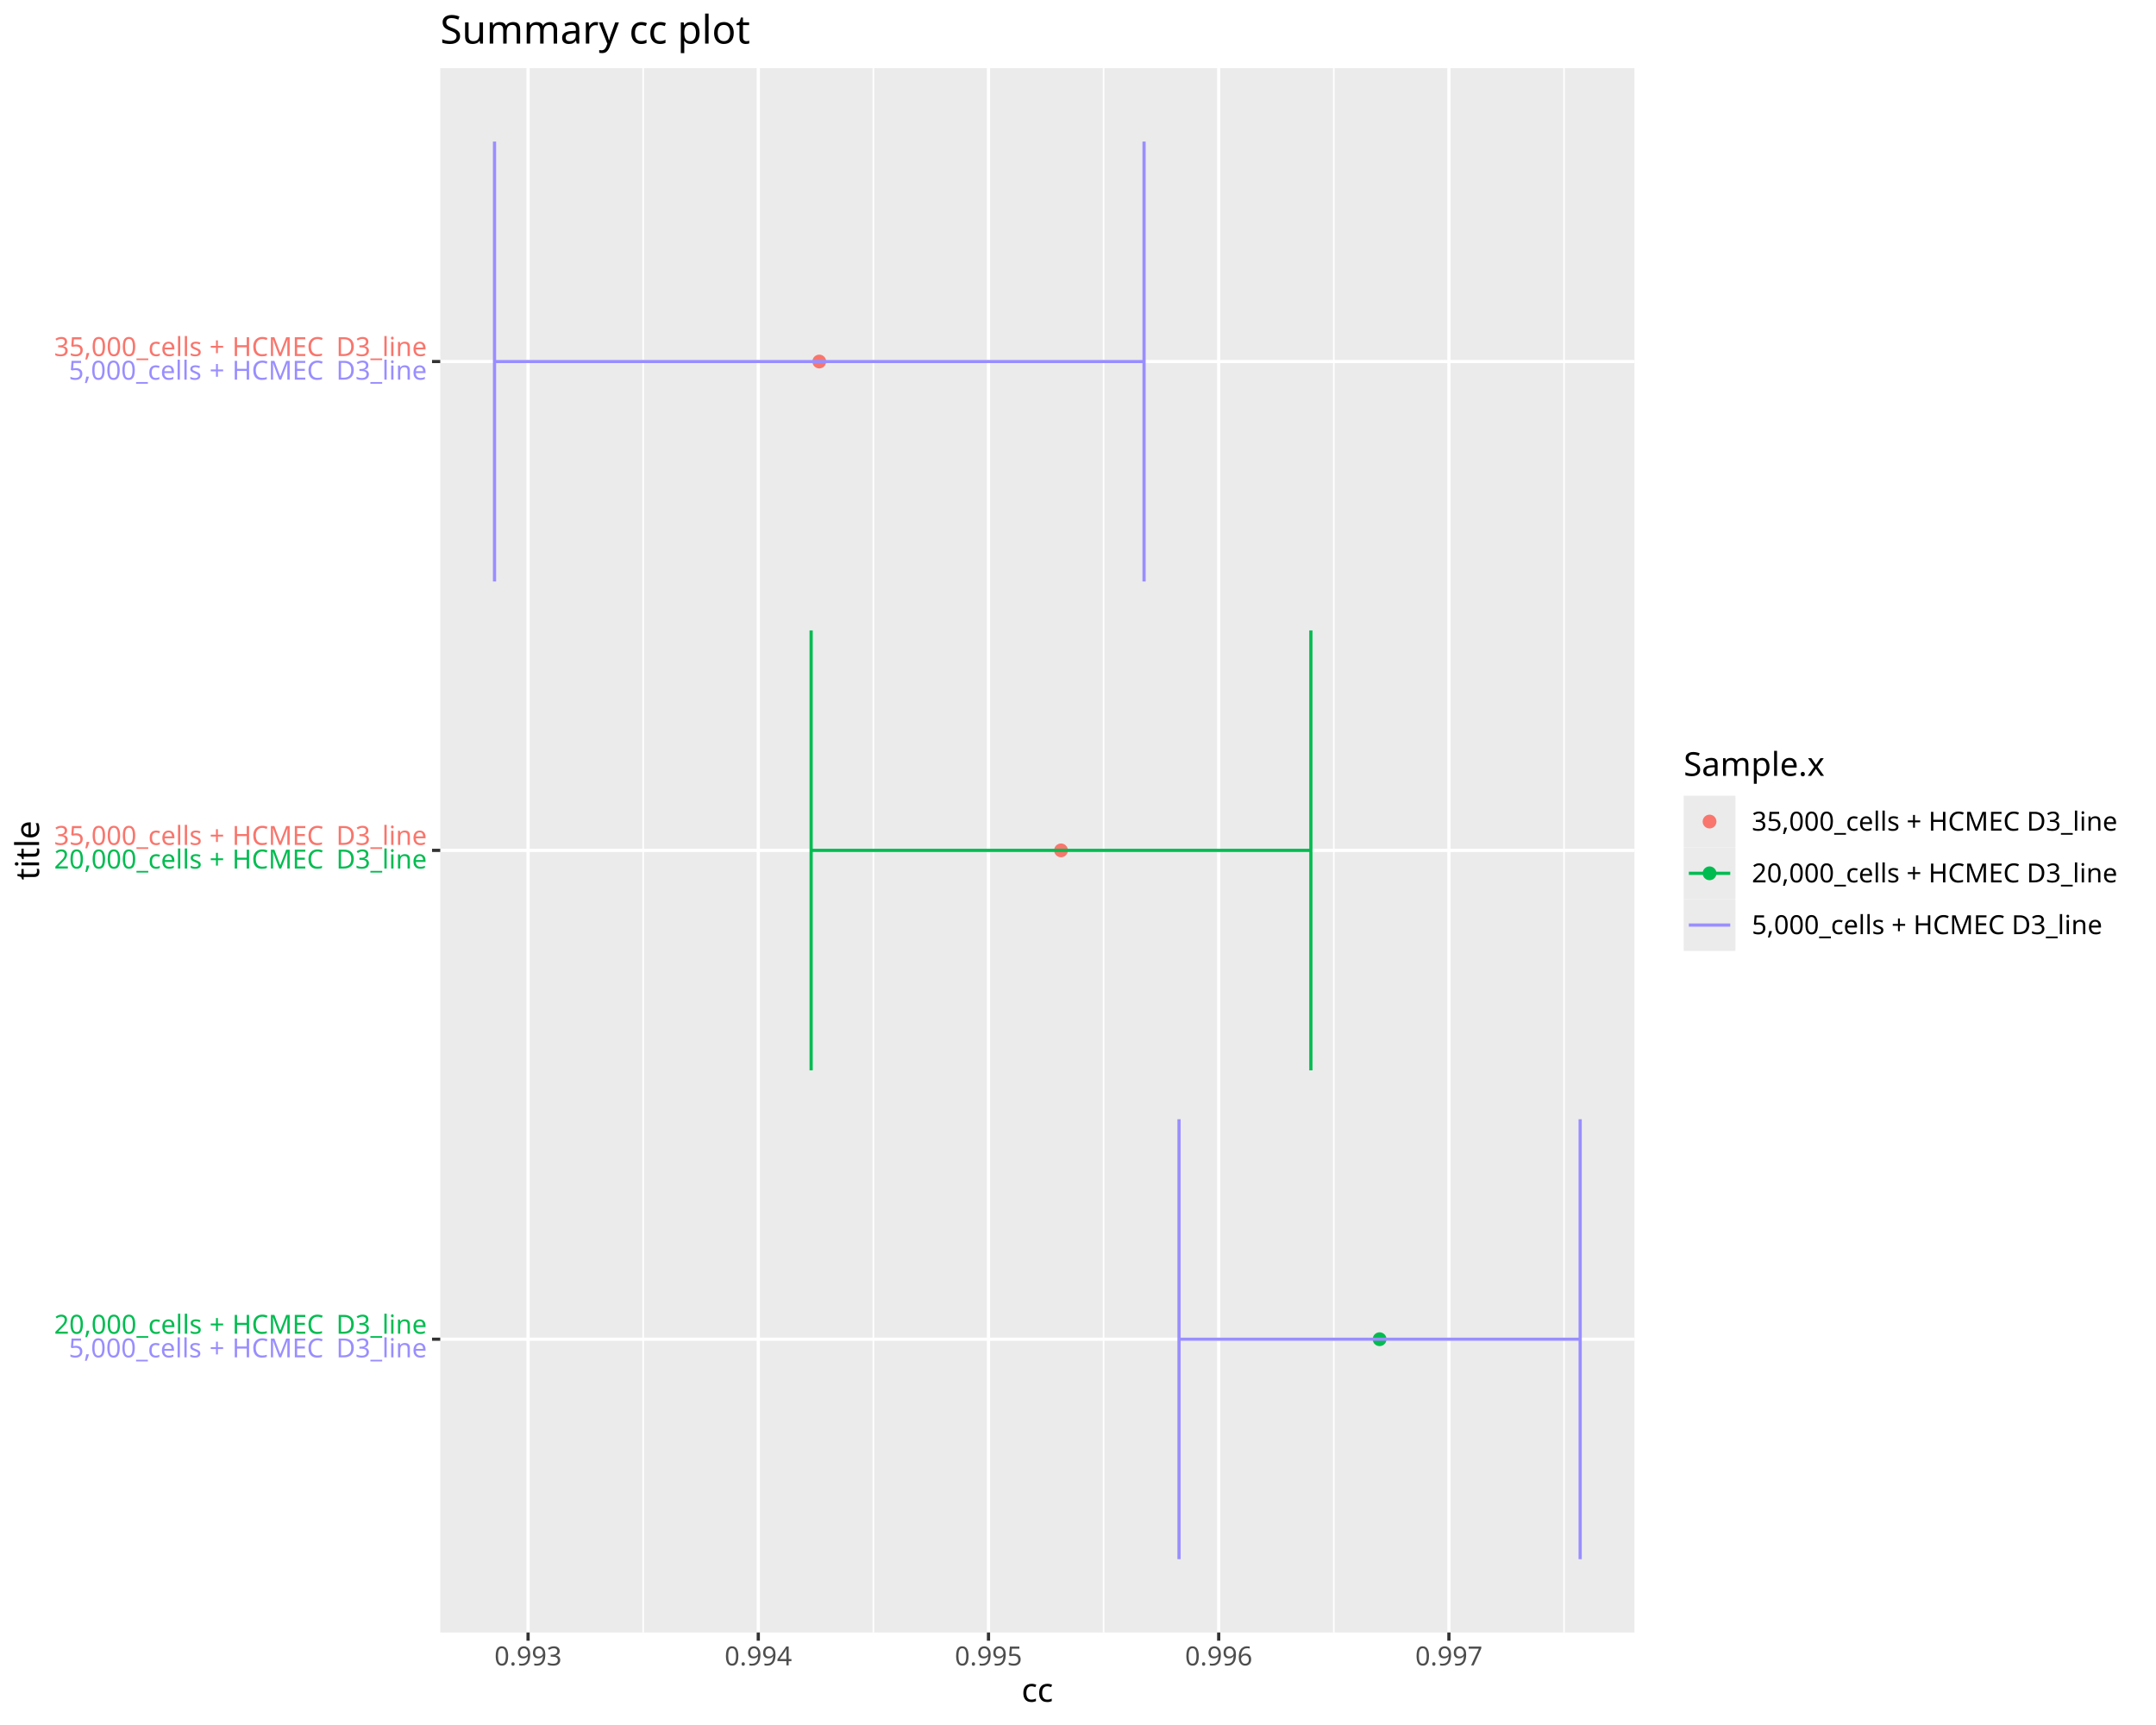
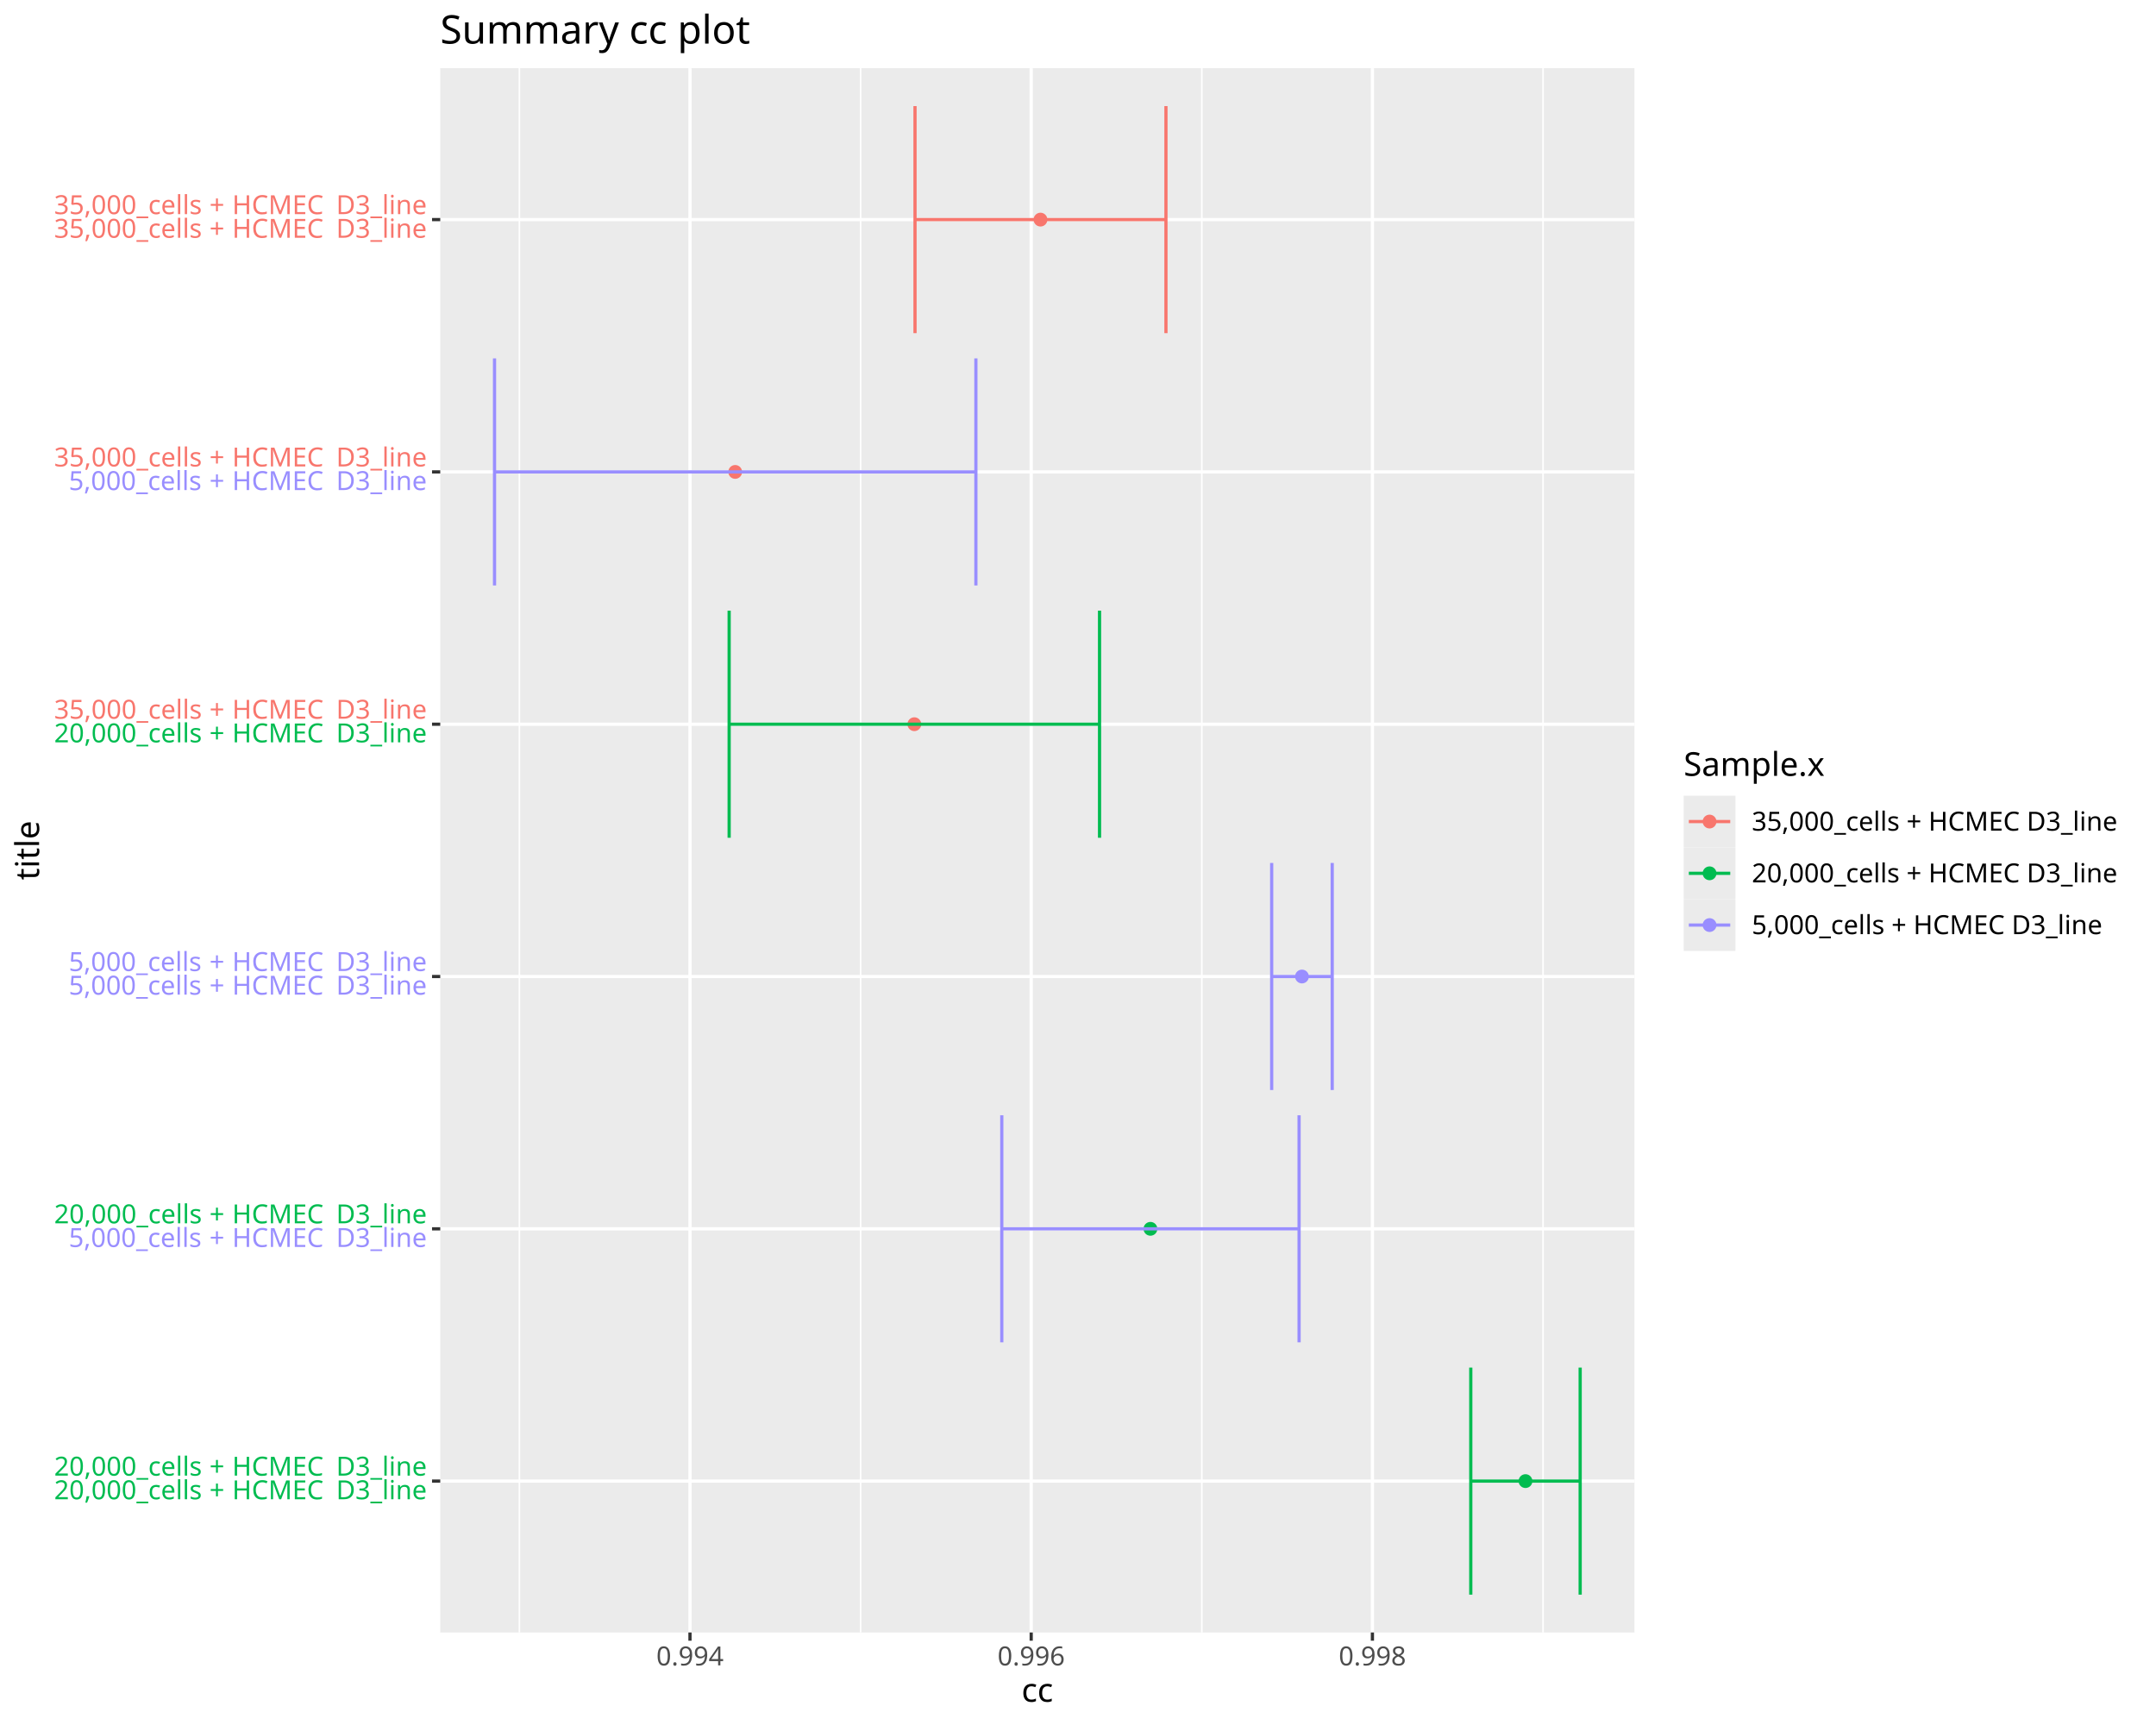
<svg xmlns="http://www.w3.org/2000/svg" class="svglite" data-engine-version="2.0" width="720.00pt" height="576.00pt" viewBox="0 0 720.00 576.00">
  <defs>
    <style type="text/css">
    .svglite line, .svglite polyline, .svglite polygon, .svglite path, .svglite rect, .svglite circle {
      fill: none;
      stroke: #000000;
      stroke-linecap: round;
      stroke-linejoin: round;
      stroke-miterlimit: 10.00;
    }
  </style>
  </defs>
  <rect width="100%" height="100%" style="stroke: none; fill: #FFFFFF;" />
  <defs>
    <clipPath id="cpMC4wMHw3MjAuMDB8MC4wMHw1NzYuMDA=">
      <rect x="0.00" y="0.00" width="720.00" height="576.00" />
    </clipPath>
  </defs>
  <g clip-path="url(#cpMC4wMHw3MjAuMDB8MC4wMHw1NzYuMDA=)">
    <rect x="0.00" y="0.00" width="720.00" height="576.00" style="stroke-width: 1.07; stroke: #FFFFFF; fill: #FFFFFF;" />
  </g>
  <defs>
    <clipPath id="cpMTQ3LjAyfDU0NS44M3wyMi43OHw1NDUuMTE=">
      <rect x="147.02" y="22.78" width="398.81" height="522.33" />
    </clipPath>
  </defs>
  <g clip-path="url(#cpMTQ3LjAyfDU0NS44M3wyMi43OHw1NDUuMTE=)">
    <rect x="147.02" y="22.78" width="398.81" height="522.33" style="stroke-width: 1.07; stroke: none; fill: #EBEBEB;" />
-     <polyline points="214.79,545.11 214.79,22.78 " style="stroke-width: 0.53; stroke: #FFFFFF; stroke-linecap: butt;" />
-     <polyline points="291.67,545.11 291.67,22.78 " style="stroke-width: 0.53; stroke: #FFFFFF; stroke-linecap: butt;" />
-     <polyline points="368.55,545.11 368.55,22.78 " style="stroke-width: 0.53; stroke: #FFFFFF; stroke-linecap: butt;" />
-     <polyline points="445.43,545.11 445.43,22.78 " style="stroke-width: 0.53; stroke: #FFFFFF; stroke-linecap: butt;" />
-     <polyline points="522.31,545.11 522.31,22.78 " style="stroke-width: 0.53; stroke: #FFFFFF; stroke-linecap: butt;" />
-     <polyline points="147.02,447.18 545.83,447.18 " style="stroke-width: 1.07; stroke: #FFFFFF; stroke-linecap: butt;" />
-     <polyline points="147.02,283.95 545.83,283.95 " style="stroke-width: 1.07; stroke: #FFFFFF; stroke-linecap: butt;" />
-     <polyline points="147.02,120.72 545.83,120.72 " style="stroke-width: 1.07; stroke: #FFFFFF; stroke-linecap: butt;" />
-     <polyline points="176.35,545.11 176.35,22.78 " style="stroke-width: 1.07; stroke: #FFFFFF; stroke-linecap: butt;" />
-     <polyline points="253.23,545.11 253.23,22.78 " style="stroke-width: 1.07; stroke: #FFFFFF; stroke-linecap: butt;" />
-     <polyline points="330.11,545.11 330.11,22.78 " style="stroke-width: 1.07; stroke: #FFFFFF; stroke-linecap: butt;" />
-     <polyline points="406.99,545.11 406.99,22.78 " style="stroke-width: 1.07; stroke: #FFFFFF; stroke-linecap: butt;" />
-     <polyline points="483.87,545.11 483.87,22.78 " style="stroke-width: 1.07; stroke: #FFFFFF; stroke-linecap: butt;" />
-     <circle cx="354.33" cy="283.95" r="1.95" style="stroke-width: 0.71; stroke: #F8766D; fill: #F8766D;" />
-     <circle cx="273.60" cy="120.72" r="1.95" style="stroke-width: 0.71; stroke: #F8766D; fill: #F8766D;" />
-     <circle cx="460.72" cy="447.18" r="1.95" style="stroke-width: 0.71; stroke: #00BC50; fill: #00BC50;" />
-     <polyline points="437.77,357.40 437.77,210.50 " style="stroke-width: 1.07; stroke: #00BC50; stroke-linecap: butt;" />
-     <polyline points="437.77,283.95 270.88,283.95 " style="stroke-width: 1.07; stroke: #00BC50; stroke-linecap: butt;" />
-     <polyline points="270.88,357.40 270.88,210.50 " style="stroke-width: 1.07; stroke: #00BC50; stroke-linecap: butt;" />
-     <polyline points="382.06,194.17 382.06,47.27 " style="stroke-width: 1.07; stroke: #998EFF; stroke-linecap: butt;" />
-     <polyline points="382.06,120.72 165.15,120.72 " style="stroke-width: 1.07; stroke: #998EFF; stroke-linecap: butt;" />
-     <polyline points="165.15,194.17 165.15,47.27 " style="stroke-width: 1.07; stroke: #998EFF; stroke-linecap: butt;" />
-     <polyline points="527.70,520.63 527.70,373.72 " style="stroke-width: 1.07; stroke: #998EFF; stroke-linecap: butt;" />
-     <polyline points="527.70,447.18 393.74,447.18 " style="stroke-width: 1.07; stroke: #998EFF; stroke-linecap: butt;" />
-     <polyline points="393.74,520.63 393.74,373.72 " style="stroke-width: 1.07; stroke: #998EFF; stroke-linecap: butt;" />
+     <polyline points="173.45,545.11 173.45,22.78 " style="stroke-width: 0.53; stroke: #FFFFFF; stroke-linecap: butt;" />
+     <polyline points="287.40,545.11 287.40,22.78 " style="stroke-width: 0.53; stroke: #FFFFFF; stroke-linecap: butt;" />
+     <polyline points="401.35,545.11 401.35,22.78 " style="stroke-width: 0.53; stroke: #FFFFFF; stroke-linecap: butt;" />
+     <polyline points="515.30,545.11 515.30,22.78 " style="stroke-width: 0.53; stroke: #FFFFFF; stroke-linecap: butt;" />
+     <polyline points="147.02,494.56 545.83,494.56 " style="stroke-width: 1.07; stroke: #FFFFFF; stroke-linecap: butt;" />
+     <polyline points="147.02,410.32 545.83,410.32 " style="stroke-width: 1.07; stroke: #FFFFFF; stroke-linecap: butt;" />
+     <polyline points="147.02,326.07 545.83,326.07 " style="stroke-width: 1.07; stroke: #FFFFFF; stroke-linecap: butt;" />
+     <polyline points="147.02,241.82 545.83,241.82 " style="stroke-width: 1.07; stroke: #FFFFFF; stroke-linecap: butt;" />
+     <polyline points="147.02,157.58 545.83,157.58 " style="stroke-width: 1.07; stroke: #FFFFFF; stroke-linecap: butt;" />
+     <polyline points="147.02,73.33 545.83,73.33 " style="stroke-width: 1.07; stroke: #FFFFFF; stroke-linecap: butt;" />
+     <polyline points="230.42,545.11 230.42,22.78 " style="stroke-width: 1.07; stroke: #FFFFFF; stroke-linecap: butt;" />
+     <polyline points="344.37,545.11 344.37,22.78 " style="stroke-width: 1.07; stroke: #FFFFFF; stroke-linecap: butt;" />
+     <polyline points="458.32,545.11 458.32,22.78 " style="stroke-width: 1.07; stroke: #FFFFFF; stroke-linecap: butt;" />
+     <circle cx="347.47" cy="73.33" r="1.95" style="stroke-width: 0.71; stroke: #F8766D; fill: #F8766D;" />
+     <circle cx="305.35" cy="241.82" r="1.95" style="stroke-width: 0.71; stroke: #F8766D; fill: #F8766D;" />
+     <circle cx="245.52" cy="157.58" r="1.95" style="stroke-width: 0.71; stroke: #F8766D; fill: #F8766D;" />
+     <circle cx="509.44" cy="494.56" r="1.95" style="stroke-width: 0.71; stroke: #00BC50; fill: #00BC50;" />
+     <circle cx="384.19" cy="410.32" r="1.95" style="stroke-width: 0.71; stroke: #00BC50; fill: #00BC50;" />
+     <circle cx="434.79" cy="326.07" r="1.95" style="stroke-width: 0.71; stroke: #998EFF; fill: #998EFF;" />
+     <polyline points="389.37,111.24 389.37,35.42 " style="stroke-width: 1.07; stroke: #F8766D; stroke-linecap: butt;" />
+     <polyline points="389.37,73.33 305.57,73.33 " style="stroke-width: 1.07; stroke: #F8766D; stroke-linecap: butt;" />
+     <polyline points="305.57,111.24 305.57,35.42 " style="stroke-width: 1.07; stroke: #F8766D; stroke-linecap: butt;" />
+     <polyline points="367.19,279.74 367.19,203.91 " style="stroke-width: 1.07; stroke: #00BC50; stroke-linecap: butt;" />
+     <polyline points="367.19,241.82 243.50,241.82 " style="stroke-width: 1.07; stroke: #00BC50; stroke-linecap: butt;" />
+     <polyline points="243.50,279.74 243.50,203.91 " style="stroke-width: 1.07; stroke: #00BC50; stroke-linecap: butt;" />
+     <polyline points="325.90,195.49 325.90,119.67 " style="stroke-width: 1.07; stroke: #998EFF; stroke-linecap: butt;" />
+     <polyline points="325.90,157.58 165.15,157.58 " style="stroke-width: 1.07; stroke: #998EFF; stroke-linecap: butt;" />
+     <polyline points="165.15,195.49 165.15,119.67 " style="stroke-width: 1.07; stroke: #998EFF; stroke-linecap: butt;" />
+     <polyline points="527.70,532.48 527.70,456.65 " style="stroke-width: 1.07; stroke: #00BC50; stroke-linecap: butt;" />
+     <polyline points="527.70,494.56 491.17,494.56 " style="stroke-width: 1.07; stroke: #00BC50; stroke-linecap: butt;" />
+     <polyline points="491.17,532.48 491.17,456.65 " style="stroke-width: 1.07; stroke: #00BC50; stroke-linecap: butt;" />
+     <polyline points="433.83,448.23 433.83,372.41 " style="stroke-width: 1.07; stroke: #998EFF; stroke-linecap: butt;" />
+     <polyline points="433.83,410.32 334.55,410.32 " style="stroke-width: 1.07; stroke: #998EFF; stroke-linecap: butt;" />
+     <polyline points="334.55,448.23 334.55,372.41 " style="stroke-width: 1.07; stroke: #998EFF; stroke-linecap: butt;" />
+     <polyline points="444.89,363.98 444.89,288.16 " style="stroke-width: 1.07; stroke: #998EFF; stroke-linecap: butt;" />
+     <polyline points="444.89,326.07 424.68,326.07 " style="stroke-width: 1.07; stroke: #998EFF; stroke-linecap: butt;" />
+     <polyline points="424.68,363.98 424.68,288.16 " style="stroke-width: 1.07; stroke: #998EFF; stroke-linecap: butt;" />
  </g>
  <g clip-path="url(#cpMC4wMHw3MjAuMDB8MC4wMHw1NzYuMDA=)">
-     <text x="18.07" y="445.35" style="font-size: 8.80px; fill: #00BC50; font-family: sans;" textLength="49.42px" lengthAdjust="spacingAndGlyphs">20,000_cells</text>
-     <text x="69.94" y="445.35" style="font-size: 8.80px; fill: #00BC50; font-family: sans;" textLength="5.14px" lengthAdjust="spacingAndGlyphs">+</text>
-     <text x="77.53" y="445.35" style="font-size: 8.80px; fill: #00BC50; font-family: sans;" textLength="32.28px" lengthAdjust="spacingAndGlyphs">HCMEC</text>
-     <text x="112.25" y="445.35" style="font-size: 8.80px; fill: #00BC50; font-family: sans;" textLength="29.84px" lengthAdjust="spacingAndGlyphs">D3_line</text>
-     <text x="22.97" y="453.24" style="font-size: 8.80px; fill: #998EFF; font-family: sans;" textLength="44.53px" lengthAdjust="spacingAndGlyphs">5,000_cells</text>
-     <text x="69.94" y="453.24" style="font-size: 8.80px; fill: #998EFF; font-family: sans;" textLength="5.14px" lengthAdjust="spacingAndGlyphs">+</text>
-     <text x="77.53" y="453.24" style="font-size: 8.80px; fill: #998EFF; font-family: sans;" textLength="32.28px" lengthAdjust="spacingAndGlyphs">HCMEC</text>
-     <text x="112.25" y="453.24" style="font-size: 8.80px; fill: #998EFF; font-family: sans;" textLength="29.84px" lengthAdjust="spacingAndGlyphs">D3_line</text>
-     <text x="18.07" y="282.12" style="font-size: 8.80px; fill: #F8766D; font-family: sans;" textLength="49.42px" lengthAdjust="spacingAndGlyphs">35,000_cells</text>
-     <text x="69.94" y="282.12" style="font-size: 8.80px; fill: #F8766D; font-family: sans;" textLength="5.14px" lengthAdjust="spacingAndGlyphs">+</text>
-     <text x="77.53" y="282.12" style="font-size: 8.80px; fill: #F8766D; font-family: sans;" textLength="32.28px" lengthAdjust="spacingAndGlyphs">HCMEC</text>
-     <text x="112.25" y="282.12" style="font-size: 8.80px; fill: #F8766D; font-family: sans;" textLength="29.84px" lengthAdjust="spacingAndGlyphs">D3_line</text>
-     <text x="18.07" y="290.01" style="font-size: 8.80px; fill: #00BC50; font-family: sans;" textLength="49.42px" lengthAdjust="spacingAndGlyphs">20,000_cells</text>
-     <text x="69.94" y="290.01" style="font-size: 8.80px; fill: #00BC50; font-family: sans;" textLength="5.14px" lengthAdjust="spacingAndGlyphs">+</text>
-     <text x="77.53" y="290.01" style="font-size: 8.80px; fill: #00BC50; font-family: sans;" textLength="32.28px" lengthAdjust="spacingAndGlyphs">HCMEC</text>
-     <text x="112.25" y="290.01" style="font-size: 8.80px; fill: #00BC50; font-family: sans;" textLength="29.84px" lengthAdjust="spacingAndGlyphs">D3_line</text>
-     <text x="18.07" y="118.89" style="font-size: 8.80px; fill: #F8766D; font-family: sans;" textLength="49.42px" lengthAdjust="spacingAndGlyphs">35,000_cells</text>
-     <text x="69.94" y="118.89" style="font-size: 8.80px; fill: #F8766D; font-family: sans;" textLength="5.14px" lengthAdjust="spacingAndGlyphs">+</text>
-     <text x="77.53" y="118.89" style="font-size: 8.80px; fill: #F8766D; font-family: sans;" textLength="32.28px" lengthAdjust="spacingAndGlyphs">HCMEC</text>
-     <text x="112.25" y="118.89" style="font-size: 8.80px; fill: #F8766D; font-family: sans;" textLength="29.84px" lengthAdjust="spacingAndGlyphs">D3_line</text>
-     <text x="22.97" y="126.78" style="font-size: 8.80px; fill: #998EFF; font-family: sans;" textLength="44.53px" lengthAdjust="spacingAndGlyphs">5,000_cells</text>
-     <text x="69.94" y="126.78" style="font-size: 8.80px; fill: #998EFF; font-family: sans;" textLength="5.14px" lengthAdjust="spacingAndGlyphs">+</text>
-     <text x="77.53" y="126.78" style="font-size: 8.80px; fill: #998EFF; font-family: sans;" textLength="32.28px" lengthAdjust="spacingAndGlyphs">HCMEC</text>
-     <text x="112.25" y="126.78" style="font-size: 8.80px; fill: #998EFF; font-family: sans;" textLength="29.84px" lengthAdjust="spacingAndGlyphs">D3_line</text>
-     <polyline points="144.28,447.18 147.02,447.18 " style="stroke-width: 1.07; stroke: #333333; stroke-linecap: butt;" />
-     <polyline points="144.28,283.95 147.02,283.95 " style="stroke-width: 1.07; stroke: #333333; stroke-linecap: butt;" />
-     <polyline points="144.28,120.72 147.02,120.72 " style="stroke-width: 1.07; stroke: #333333; stroke-linecap: butt;" />
-     <polyline points="176.35,547.85 176.35,545.11 " style="stroke-width: 1.07; stroke: #333333; stroke-linecap: butt;" />
-     <polyline points="253.23,547.85 253.23,545.11 " style="stroke-width: 1.07; stroke: #333333; stroke-linecap: butt;" />
-     <polyline points="330.11,547.85 330.11,545.11 " style="stroke-width: 1.07; stroke: #333333; stroke-linecap: butt;" />
-     <polyline points="406.99,547.85 406.99,545.11 " style="stroke-width: 1.07; stroke: #333333; stroke-linecap: butt;" />
-     <polyline points="483.87,547.85 483.87,545.11 " style="stroke-width: 1.07; stroke: #333333; stroke-linecap: butt;" />
-     <text x="176.35" y="556.10" text-anchor="middle" style="font-size: 8.80px; fill: #4D4D4D; font-family: sans;" textLength="22.02px" lengthAdjust="spacingAndGlyphs">0.993</text>
-     <text x="253.23" y="556.10" text-anchor="middle" style="font-size: 8.80px; fill: #4D4D4D; font-family: sans;" textLength="22.02px" lengthAdjust="spacingAndGlyphs">0.994</text>
-     <text x="330.11" y="556.10" text-anchor="middle" style="font-size: 8.80px; fill: #4D4D4D; font-family: sans;" textLength="22.02px" lengthAdjust="spacingAndGlyphs">0.995</text>
-     <text x="406.99" y="556.10" text-anchor="middle" style="font-size: 8.80px; fill: #4D4D4D; font-family: sans;" textLength="22.02px" lengthAdjust="spacingAndGlyphs">0.996</text>
-     <text x="483.87" y="556.10" text-anchor="middle" style="font-size: 8.80px; fill: #4D4D4D; font-family: sans;" textLength="22.02px" lengthAdjust="spacingAndGlyphs">0.997</text>
+     <text x="18.07" y="492.73" style="font-size: 8.80px; fill: #00BC50; font-family: sans;" textLength="49.42px" lengthAdjust="spacingAndGlyphs">20,000_cells</text>
+     <text x="69.94" y="492.73" style="font-size: 8.80px; fill: #00BC50; font-family: sans;" textLength="5.14px" lengthAdjust="spacingAndGlyphs">+</text>
+     <text x="77.53" y="492.73" style="font-size: 8.80px; fill: #00BC50; font-family: sans;" textLength="32.28px" lengthAdjust="spacingAndGlyphs">HCMEC</text>
+     <text x="112.25" y="492.73" style="font-size: 8.80px; fill: #00BC50; font-family: sans;" textLength="29.84px" lengthAdjust="spacingAndGlyphs">D3_line</text>
+     <text x="18.07" y="500.62" style="font-size: 8.80px; fill: #00BC50; font-family: sans;" textLength="49.42px" lengthAdjust="spacingAndGlyphs">20,000_cells</text>
+     <text x="69.94" y="500.62" style="font-size: 8.80px; fill: #00BC50; font-family: sans;" textLength="5.14px" lengthAdjust="spacingAndGlyphs">+</text>
+     <text x="77.53" y="500.62" style="font-size: 8.80px; fill: #00BC50; font-family: sans;" textLength="32.28px" lengthAdjust="spacingAndGlyphs">HCMEC</text>
+     <text x="112.25" y="500.62" style="font-size: 8.80px; fill: #00BC50; font-family: sans;" textLength="29.84px" lengthAdjust="spacingAndGlyphs">D3_line</text>
+     <text x="18.07" y="408.49" style="font-size: 8.80px; fill: #00BC50; font-family: sans;" textLength="49.42px" lengthAdjust="spacingAndGlyphs">20,000_cells</text>
+     <text x="69.94" y="408.49" style="font-size: 8.80px; fill: #00BC50; font-family: sans;" textLength="5.14px" lengthAdjust="spacingAndGlyphs">+</text>
+     <text x="77.53" y="408.49" style="font-size: 8.80px; fill: #00BC50; font-family: sans;" textLength="32.28px" lengthAdjust="spacingAndGlyphs">HCMEC</text>
+     <text x="112.25" y="408.49" style="font-size: 8.80px; fill: #00BC50; font-family: sans;" textLength="29.84px" lengthAdjust="spacingAndGlyphs">D3_line</text>
+     <text x="22.97" y="416.38" style="font-size: 8.80px; fill: #998EFF; font-family: sans;" textLength="44.53px" lengthAdjust="spacingAndGlyphs">5,000_cells</text>
+     <text x="69.94" y="416.38" style="font-size: 8.80px; fill: #998EFF; font-family: sans;" textLength="5.14px" lengthAdjust="spacingAndGlyphs">+</text>
+     <text x="77.53" y="416.38" style="font-size: 8.80px; fill: #998EFF; font-family: sans;" textLength="32.28px" lengthAdjust="spacingAndGlyphs">HCMEC</text>
+     <text x="112.25" y="416.38" style="font-size: 8.80px; fill: #998EFF; font-family: sans;" textLength="29.84px" lengthAdjust="spacingAndGlyphs">D3_line</text>
+     <text x="22.97" y="324.24" style="font-size: 8.80px; fill: #998EFF; font-family: sans;" textLength="44.53px" lengthAdjust="spacingAndGlyphs">5,000_cells</text>
+     <text x="69.94" y="324.24" style="font-size: 8.80px; fill: #998EFF; font-family: sans;" textLength="5.14px" lengthAdjust="spacingAndGlyphs">+</text>
+     <text x="77.53" y="324.24" style="font-size: 8.80px; fill: #998EFF; font-family: sans;" textLength="32.28px" lengthAdjust="spacingAndGlyphs">HCMEC</text>
+     <text x="112.25" y="324.24" style="font-size: 8.80px; fill: #998EFF; font-family: sans;" textLength="29.84px" lengthAdjust="spacingAndGlyphs">D3_line</text>
+     <text x="22.97" y="332.13" style="font-size: 8.80px; fill: #998EFF; font-family: sans;" textLength="44.53px" lengthAdjust="spacingAndGlyphs">5,000_cells</text>
+     <text x="69.94" y="332.13" style="font-size: 8.80px; fill: #998EFF; font-family: sans;" textLength="5.14px" lengthAdjust="spacingAndGlyphs">+</text>
+     <text x="77.53" y="332.13" style="font-size: 8.80px; fill: #998EFF; font-family: sans;" textLength="32.28px" lengthAdjust="spacingAndGlyphs">HCMEC</text>
+     <text x="112.25" y="332.13" style="font-size: 8.80px; fill: #998EFF; font-family: sans;" textLength="29.84px" lengthAdjust="spacingAndGlyphs">D3_line</text>
+     <text x="18.07" y="239.99" style="font-size: 8.80px; fill: #F8766D; font-family: sans;" textLength="49.42px" lengthAdjust="spacingAndGlyphs">35,000_cells</text>
+     <text x="69.94" y="239.99" style="font-size: 8.80px; fill: #F8766D; font-family: sans;" textLength="5.14px" lengthAdjust="spacingAndGlyphs">+</text>
+     <text x="77.53" y="239.99" style="font-size: 8.80px; fill: #F8766D; font-family: sans;" textLength="32.28px" lengthAdjust="spacingAndGlyphs">HCMEC</text>
+     <text x="112.25" y="239.99" style="font-size: 8.80px; fill: #F8766D; font-family: sans;" textLength="29.84px" lengthAdjust="spacingAndGlyphs">D3_line</text>
+     <text x="18.07" y="247.88" style="font-size: 8.80px; fill: #00BC50; font-family: sans;" textLength="49.42px" lengthAdjust="spacingAndGlyphs">20,000_cells</text>
+     <text x="69.94" y="247.88" style="font-size: 8.80px; fill: #00BC50; font-family: sans;" textLength="5.14px" lengthAdjust="spacingAndGlyphs">+</text>
+     <text x="77.53" y="247.88" style="font-size: 8.80px; fill: #00BC50; font-family: sans;" textLength="32.28px" lengthAdjust="spacingAndGlyphs">HCMEC</text>
+     <text x="112.25" y="247.88" style="font-size: 8.80px; fill: #00BC50; font-family: sans;" textLength="29.84px" lengthAdjust="spacingAndGlyphs">D3_line</text>
+     <text x="18.07" y="155.75" style="font-size: 8.80px; fill: #F8766D; font-family: sans;" textLength="49.42px" lengthAdjust="spacingAndGlyphs">35,000_cells</text>
+     <text x="69.94" y="155.75" style="font-size: 8.80px; fill: #F8766D; font-family: sans;" textLength="5.14px" lengthAdjust="spacingAndGlyphs">+</text>
+     <text x="77.53" y="155.75" style="font-size: 8.80px; fill: #F8766D; font-family: sans;" textLength="32.28px" lengthAdjust="spacingAndGlyphs">HCMEC</text>
+     <text x="112.25" y="155.75" style="font-size: 8.80px; fill: #F8766D; font-family: sans;" textLength="29.84px" lengthAdjust="spacingAndGlyphs">D3_line</text>
+     <text x="22.97" y="163.64" style="font-size: 8.80px; fill: #998EFF; font-family: sans;" textLength="44.53px" lengthAdjust="spacingAndGlyphs">5,000_cells</text>
+     <text x="69.94" y="163.64" style="font-size: 8.80px; fill: #998EFF; font-family: sans;" textLength="5.14px" lengthAdjust="spacingAndGlyphs">+</text>
+     <text x="77.53" y="163.64" style="font-size: 8.80px; fill: #998EFF; font-family: sans;" textLength="32.28px" lengthAdjust="spacingAndGlyphs">HCMEC</text>
+     <text x="112.25" y="163.64" style="font-size: 8.80px; fill: #998EFF; font-family: sans;" textLength="29.84px" lengthAdjust="spacingAndGlyphs">D3_line</text>
+     <text x="18.07" y="71.50" style="font-size: 8.80px; fill: #F8766D; font-family: sans;" textLength="49.42px" lengthAdjust="spacingAndGlyphs">35,000_cells</text>
+     <text x="69.94" y="71.50" style="font-size: 8.80px; fill: #F8766D; font-family: sans;" textLength="5.14px" lengthAdjust="spacingAndGlyphs">+</text>
+     <text x="77.53" y="71.50" style="font-size: 8.80px; fill: #F8766D; font-family: sans;" textLength="32.28px" lengthAdjust="spacingAndGlyphs">HCMEC</text>
+     <text x="112.25" y="71.50" style="font-size: 8.80px; fill: #F8766D; font-family: sans;" textLength="29.84px" lengthAdjust="spacingAndGlyphs">D3_line</text>
+     <text x="18.07" y="79.39" style="font-size: 8.80px; fill: #F8766D; font-family: sans;" textLength="49.42px" lengthAdjust="spacingAndGlyphs">35,000_cells</text>
+     <text x="69.94" y="79.39" style="font-size: 8.80px; fill: #F8766D; font-family: sans;" textLength="5.14px" lengthAdjust="spacingAndGlyphs">+</text>
+     <text x="77.53" y="79.39" style="font-size: 8.80px; fill: #F8766D; font-family: sans;" textLength="32.28px" lengthAdjust="spacingAndGlyphs">HCMEC</text>
+     <text x="112.25" y="79.39" style="font-size: 8.80px; fill: #F8766D; font-family: sans;" textLength="29.84px" lengthAdjust="spacingAndGlyphs">D3_line</text>
+     <polyline points="144.28,494.56 147.02,494.56 " style="stroke-width: 1.07; stroke: #333333; stroke-linecap: butt;" />
+     <polyline points="144.28,410.32 147.02,410.32 " style="stroke-width: 1.07; stroke: #333333; stroke-linecap: butt;" />
+     <polyline points="144.28,326.07 147.02,326.07 " style="stroke-width: 1.07; stroke: #333333; stroke-linecap: butt;" />
+     <polyline points="144.28,241.82 147.02,241.82 " style="stroke-width: 1.07; stroke: #333333; stroke-linecap: butt;" />
+     <polyline points="144.28,157.58 147.02,157.58 " style="stroke-width: 1.07; stroke: #333333; stroke-linecap: butt;" />
+     <polyline points="144.28,73.33 147.02,73.33 " style="stroke-width: 1.07; stroke: #333333; stroke-linecap: butt;" />
+     <polyline points="230.42,547.85 230.42,545.11 " style="stroke-width: 1.07; stroke: #333333; stroke-linecap: butt;" />
+     <polyline points="344.37,547.85 344.37,545.11 " style="stroke-width: 1.07; stroke: #333333; stroke-linecap: butt;" />
+     <polyline points="458.32,547.85 458.32,545.11 " style="stroke-width: 1.07; stroke: #333333; stroke-linecap: butt;" />
+     <text x="230.42" y="556.10" text-anchor="middle" style="font-size: 8.80px; fill: #4D4D4D; font-family: sans;" textLength="22.02px" lengthAdjust="spacingAndGlyphs">0.994</text>
+     <text x="344.37" y="556.10" text-anchor="middle" style="font-size: 8.80px; fill: #4D4D4D; font-family: sans;" textLength="22.02px" lengthAdjust="spacingAndGlyphs">0.996</text>
+     <text x="458.32" y="556.10" text-anchor="middle" style="font-size: 8.80px; fill: #4D4D4D; font-family: sans;" textLength="22.02px" lengthAdjust="spacingAndGlyphs">0.998</text>
    <text x="346.42" y="568.24" text-anchor="middle" style="font-size: 11.00px; font-family: sans;" textLength="11.01px" lengthAdjust="spacingAndGlyphs">cc</text>
    <text transform="translate(13.05,283.95) rotate(-90)" text-anchor="middle" style="font-size: 11.00px; font-family: sans;" textLength="17.11px" lengthAdjust="spacingAndGlyphs">title</text>
    <rect x="556.79" y="244.88" width="157.73" height="78.13" style="stroke-width: 1.07; stroke: none; fill: #FFFFFF;" />
    <text x="562.27" y="259.07" style="font-size: 11.00px; font-family: sans;" textLength="45.86px" lengthAdjust="spacingAndGlyphs">Sample.x</text>
    <rect x="562.27" y="265.69" width="17.28" height="17.28" style="stroke-width: 1.07; stroke: none; fill: #EBEBEB;" />
    <circle cx="570.91" cy="274.33" r="1.95" style="stroke-width: 0.71; stroke: #F8766D; fill: #F8766D;" />
+     <line x1="563.99" y1="274.33" x2="577.82" y2="274.33" style="stroke-width: 1.07; stroke: #F8766D; stroke-linecap: butt;" />
    <rect x="562.27" y="282.97" width="17.28" height="17.28" style="stroke-width: 1.07; stroke: none; fill: #EBEBEB;" />
    <circle cx="570.91" cy="291.61" r="1.95" style="stroke-width: 0.71; stroke: #00BC50; fill: #00BC50;" />
    <line x1="563.99" y1="291.61" x2="577.82" y2="291.61" style="stroke-width: 1.07; stroke: #00BC50; stroke-linecap: butt;" />
    <rect x="562.27" y="300.25" width="17.28" height="17.28" style="stroke-width: 1.07; stroke: none; fill: #EBEBEB;" />
+     <circle cx="570.91" cy="308.89" r="1.95" style="stroke-width: 0.71; stroke: #998EFF; fill: #998EFF;" />
    <line x1="563.99" y1="308.89" x2="577.82" y2="308.89" style="stroke-width: 1.07; stroke: #998EFF; stroke-linecap: butt;" />
    <text x="585.02" y="277.36" style="font-size: 8.80px; font-family: sans;" textLength="124.02px" lengthAdjust="spacingAndGlyphs">35,000_cells + HCMEC D3_line</text>
    <text x="585.02" y="294.64" style="font-size: 8.80px; font-family: sans;" textLength="124.02px" lengthAdjust="spacingAndGlyphs">20,000_cells + HCMEC D3_line</text>
    <text x="585.02" y="311.92" style="font-size: 8.80px; font-family: sans;" textLength="119.12px" lengthAdjust="spacingAndGlyphs">5,000_cells + HCMEC D3_line</text>
    <text x="147.02" y="14.56" style="font-size: 13.20px; font-family: sans;" textLength="98.32px" lengthAdjust="spacingAndGlyphs">Summary cc plot</text>
  </g>
</svg>
